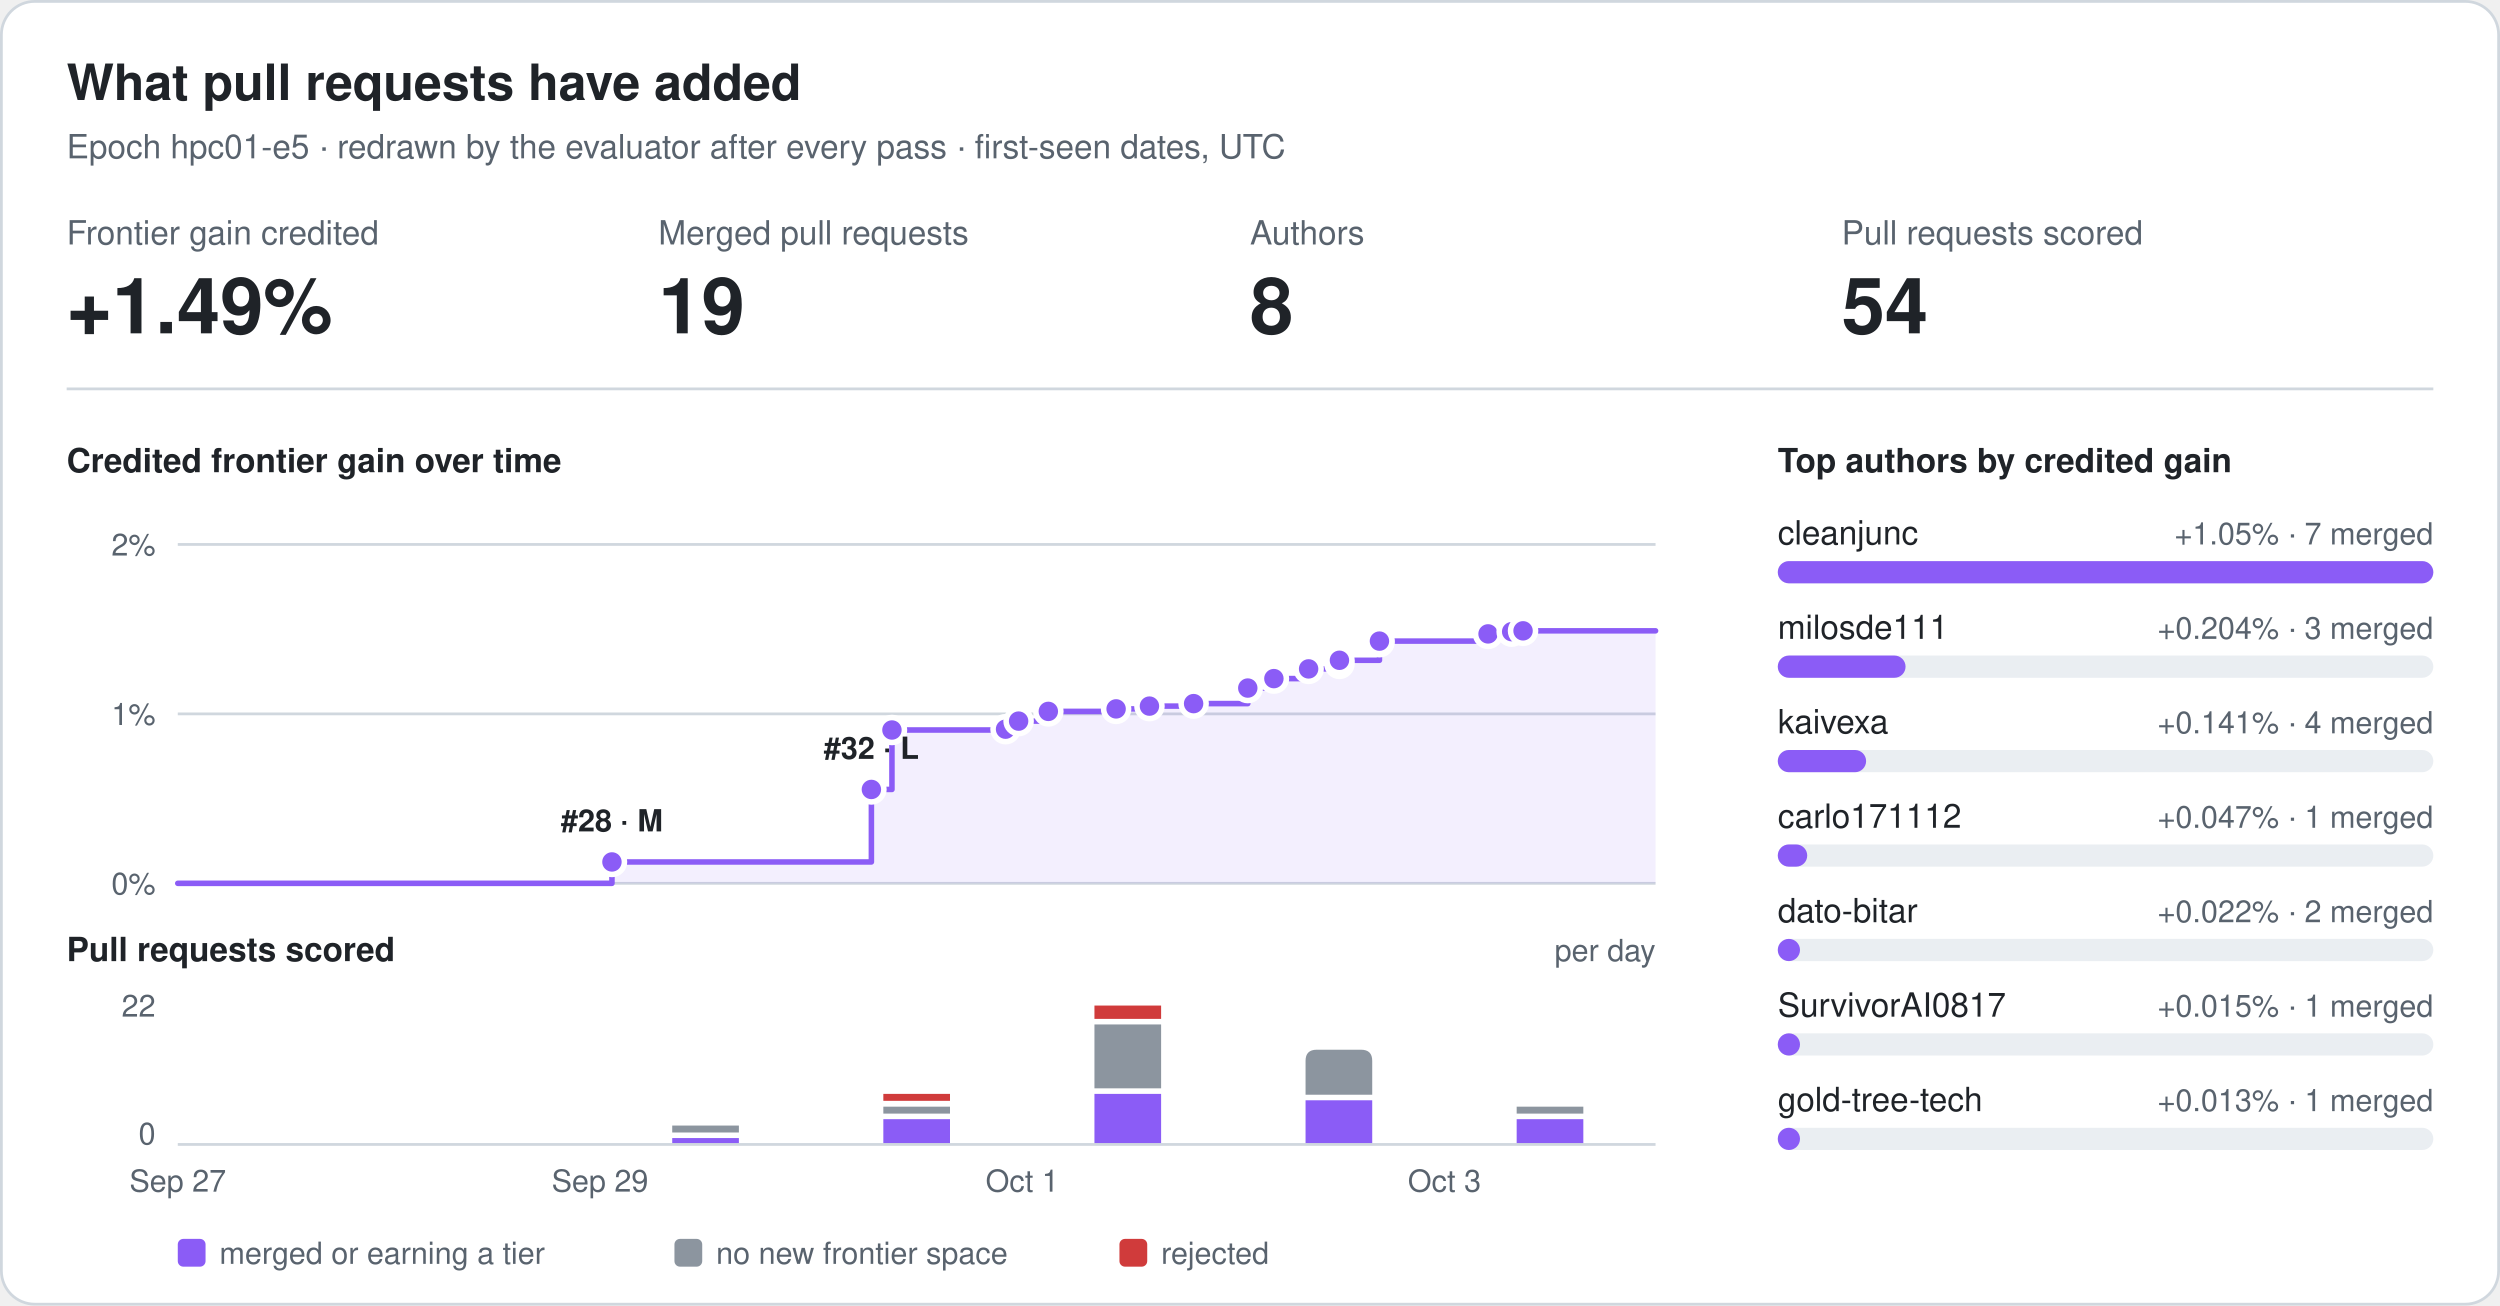
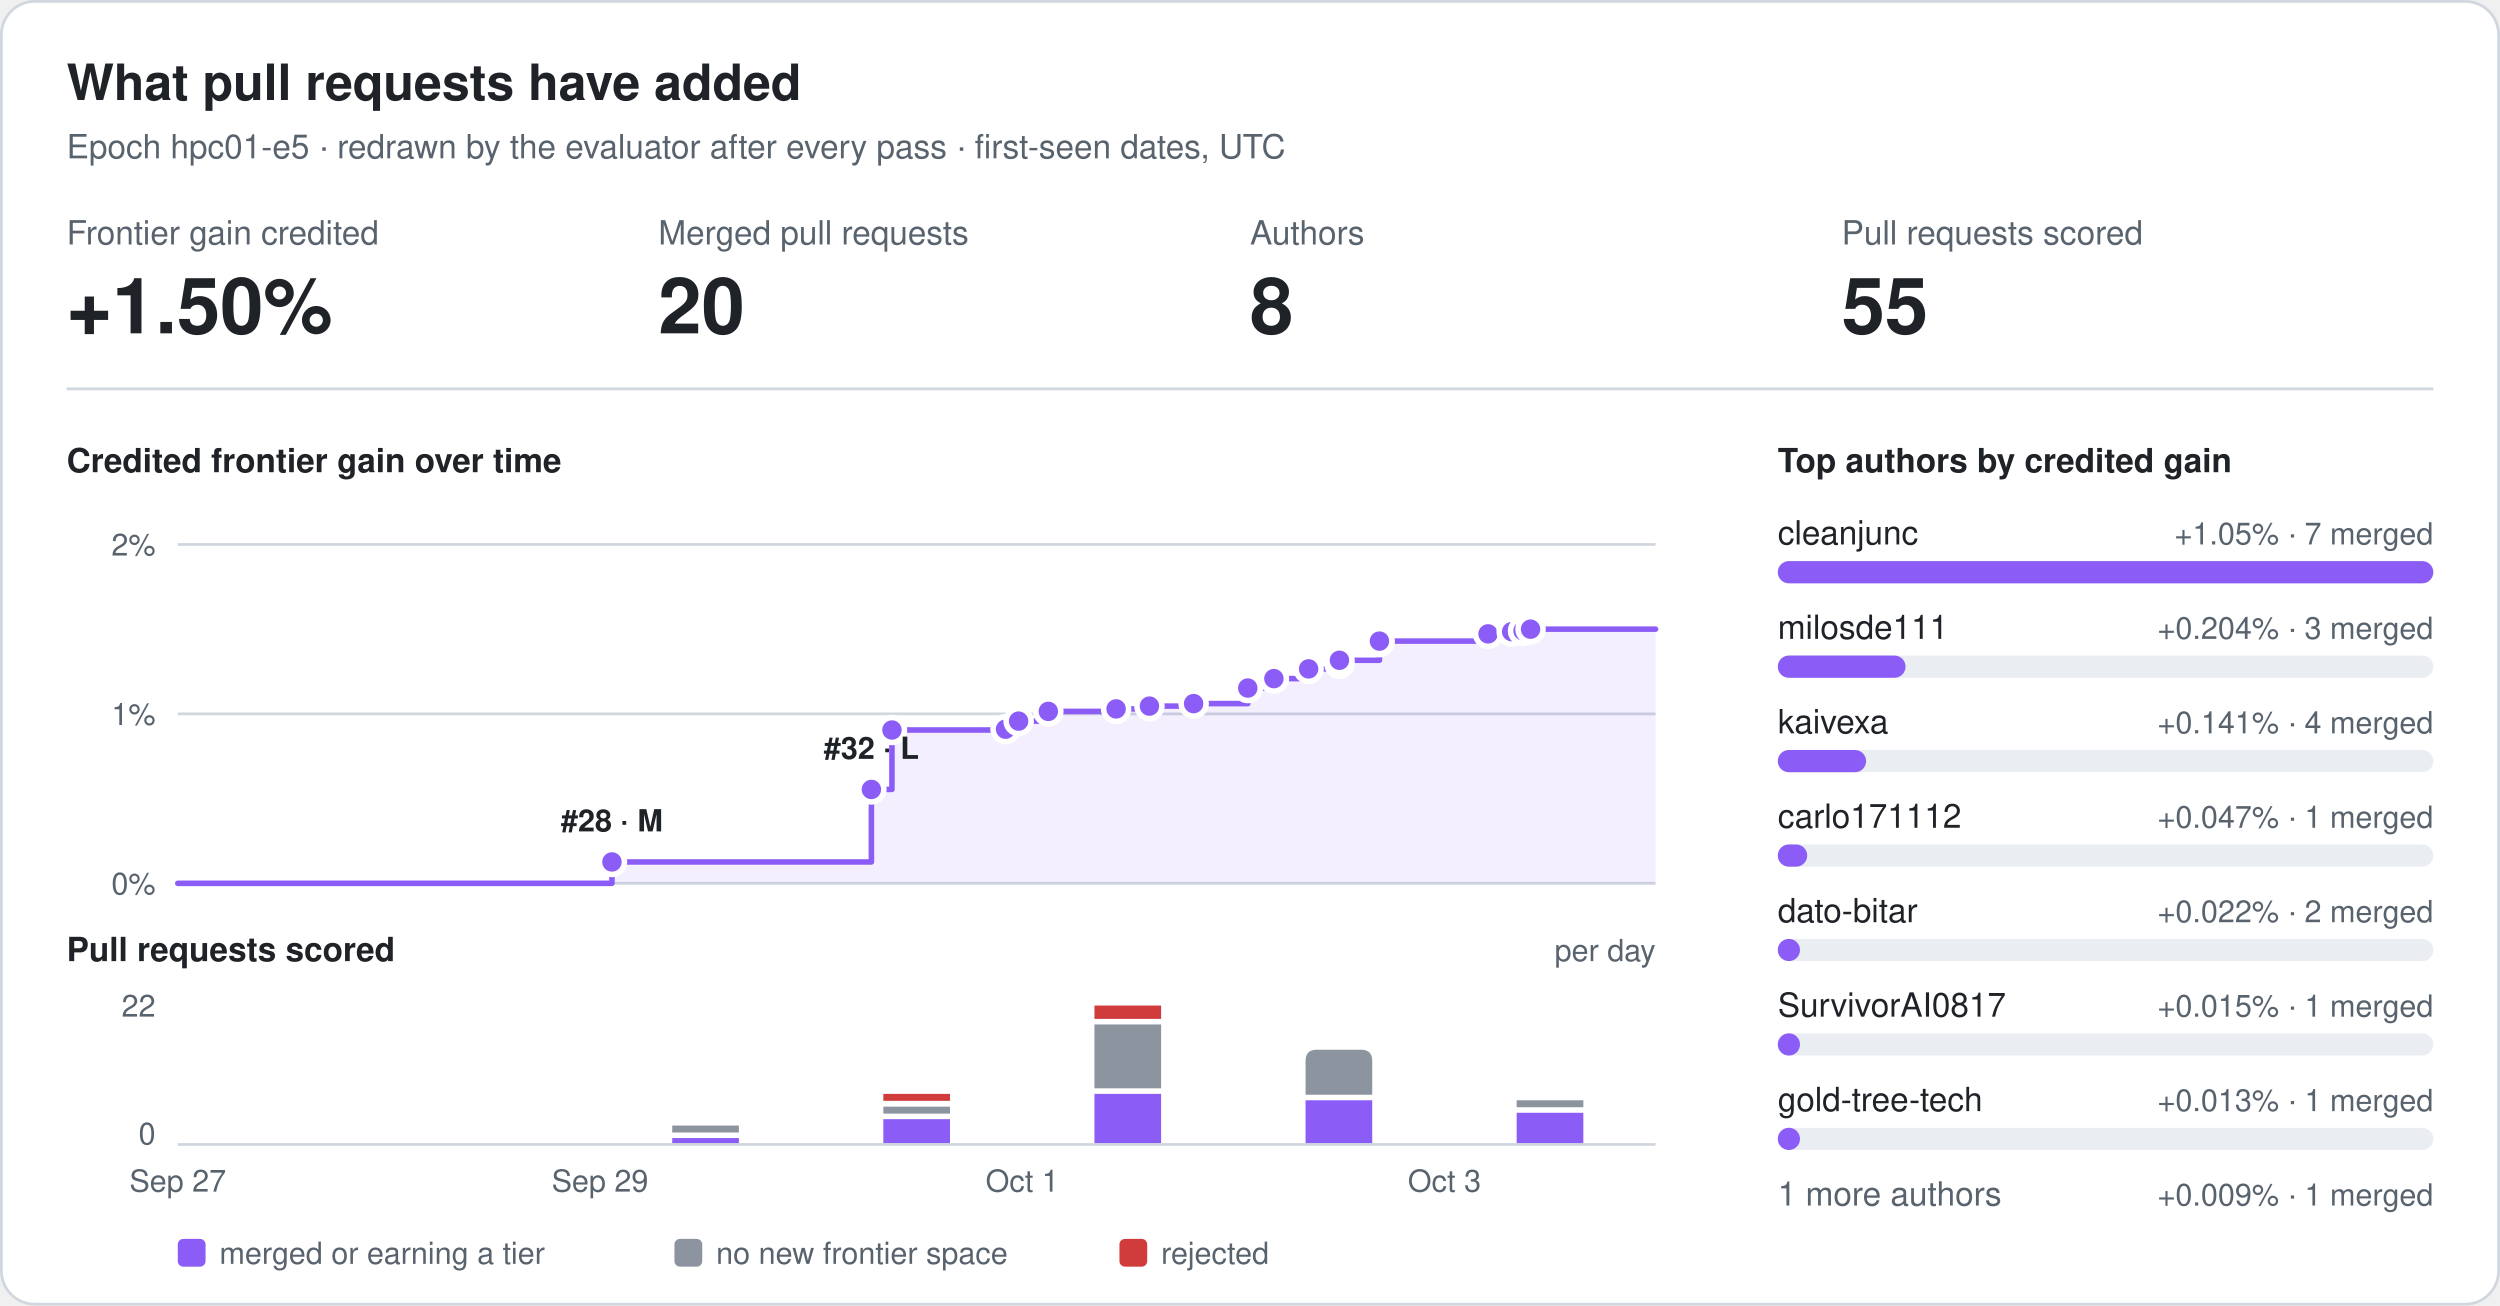
- <svg xmlns="http://www.w3.org/2000/svg" width="900" height="470" viewBox="0 0 900 470" font-family="-apple-system,BlinkMacSystemFont,'Segoe UI',Helvetica,Arial,sans-serif" role="img" aria-label="Frontier gain credited to merged pull requests: +1.49% from 19 merges, 54 pull requests scored">
+ <svg xmlns="http://www.w3.org/2000/svg" width="900" height="470" viewBox="0 0 900 470" font-family="-apple-system,BlinkMacSystemFont,'Segoe UI',Helvetica,Arial,sans-serif" role="img" aria-label="Frontier gain credited to merged pull requests: +1.50% from 20 merges, 55 pull requests scored">
  <style>
.bg{fill:#ffffff;stroke:#d0d7de}.t{fill:#1f2328}.m{fill:#59636e}.rule{stroke:#d0d7de}.ring{stroke:#ffffff}
.acc{fill:#8b5cf6}.accl{stroke:#8b5cf6}.wash{fill:#8b5cf6;fill-opacity:.1}.gry{fill:#8c959f}.rej{fill:#d03b3b}.track{fill:#eaeef2}.tk{stroke:#1f2328}
@media (prefers-color-scheme: dark){
.bg{fill:#0d1117;stroke:#30363d}.t{fill:#e6edf3}.m{fill:#9198a1}.rule{stroke:#30363d}.ring{stroke:#0d1117}
.acc{fill:#9a75f8}.accl{stroke:#9a75f8}.wash{fill:#9a75f8;fill-opacity:.14}.gry{fill:#9198a1}.rej{fill:#e5534b}.track{fill:#21262d}.tk{stroke:#e6edf3}}
</style>
  <rect class="bg" x="0.5" y="0.5" width="899" height="469" rx="12" />
  <text x="24.0" y="36.0" class="t" font-size="18" font-weight="600" text-anchor="start">What pull requests have added</text>
  <text x="24.0" y="57.0" class="m" font-size="12" font-weight="400" text-anchor="start">Epoch hpc01-e5 · redrawn by the evaluator after every pass · first-seen dates, UTC</text>
  <text x="24.0" y="88.0" class="m" font-size="12" font-weight="400" text-anchor="start">Frontier gain credited</text>
-   <text x="24.0" y="120.0" class="t" font-size="28" font-weight="600" text-anchor="start">+1.49%</text>
+   <text x="24.0" y="120.0" class="t" font-size="28" font-weight="600" text-anchor="start">+1.50%</text>
  <text x="237.0" y="88.0" class="m" font-size="12" font-weight="400" text-anchor="start">Merged pull requests</text>
-   <text x="237.0" y="120.0" class="t" font-size="28" font-weight="600" text-anchor="start">19</text>
+   <text x="237.0" y="120.0" class="t" font-size="28" font-weight="600" text-anchor="start">20</text>
  <text x="450.0" y="88.0" class="m" font-size="12" font-weight="400" text-anchor="start">Authors</text>
  <text x="450.0" y="120.0" class="t" font-size="28" font-weight="600" text-anchor="start">8</text>
  <text x="663.0" y="88.0" class="m" font-size="12" font-weight="400" text-anchor="start">Pull requests scored</text>
-   <text x="663.0" y="120.0" class="t" font-size="28" font-weight="600" text-anchor="start">54</text>
+   <text x="663.0" y="120.0" class="t" font-size="28" font-weight="600" text-anchor="start">55</text>
  <line class="rule" x1="24" x2="876" y1="140" y2="140" stroke-width="1" />
  <text x="24.0" y="170.0" class="t" font-size="12" font-weight="600" text-anchor="start">Credited frontier gain over time</text>
  <text x="24.0" y="346.0" class="t" font-size="12" font-weight="600" text-anchor="start">Pull requests scored</text>
  <line class="rule" x1="64" x2="596" y1="318.0" y2="318.0" stroke-width="1" />
  <text x="56.0" y="322.0" class="m" font-size="11" font-weight="400" text-anchor="end">0%</text>
  <line class="rule" x1="64" x2="596" y1="257.0" y2="257.0" stroke-width="1" />
  <text x="56.0" y="261.0" class="m" font-size="11" font-weight="400" text-anchor="end">1%</text>
  <line class="rule" x1="64" x2="596" y1="196.0" y2="196.0" stroke-width="1" />
  <text x="56.0" y="200.0" class="m" font-size="11" font-weight="400" text-anchor="end">2%</text>
-   <polygon class="wash" points="64.0,318.0 220.3,318.0 220.3,310.3 313.7,310.3 313.7,284.2 321.1,284.2 321.1,262.8 362.0,262.8 362.0,262.5 366.7,262.5 366.7,259.6 377.4,259.6 377.4,256.1 401.8,256.1 401.8,255.2 413.8,255.2 413.8,254.2 429.7,254.2 429.7,253.3 449.2,253.3 449.2,247.7 458.6,247.7 458.6,244.3 471.1,244.3 471.1,240.8 482.2,240.8 482.2,239.0 482.2,239.0 482.2,237.7 496.6,237.7 496.6,231.2 496.6,231.2 496.6,230.8 535.7,230.8 535.7,228.2 544.2,228.2 544.2,227.4 548.3,227.4 548.3,227.1 596.0,227.1 596.0,318.0" />
-   <polyline class="accl" points="64.0,318.0 220.3,318.0 220.3,310.3 313.7,310.3 313.7,284.2 321.1,284.2 321.1,262.8 362.0,262.8 362.0,262.5 366.7,262.5 366.7,259.6 377.4,259.6 377.4,256.1 401.8,256.1 401.8,255.2 413.8,255.2 413.8,254.2 429.7,254.2 429.7,253.3 449.2,253.3 449.2,247.7 458.6,247.7 458.6,244.3 471.1,244.3 471.1,240.8 482.2,240.8 482.2,239.0 482.2,239.0 482.2,237.7 496.6,237.7 496.6,231.2 496.6,231.2 496.6,230.8 535.7,230.8 535.7,228.2 544.2,228.2 544.2,227.4 548.3,227.4 548.3,227.1 596.0,227.1" fill="none" stroke-width="2" stroke-linejoin="round" stroke-linecap="round" />
+   <polygon class="wash" points="64.0,318.0 220.3,318.0 220.3,310.3 313.7,310.3 313.7,284.2 321.1,284.2 321.1,262.8 362.0,262.8 362.0,262.5 366.7,262.5 366.7,259.6 377.4,259.6 377.4,256.1 401.8,256.1 401.8,255.2 413.8,255.2 413.8,254.2 429.7,254.2 429.7,253.3 449.2,253.3 449.2,247.7 458.6,247.7 458.6,244.3 471.1,244.3 471.1,240.8 482.2,240.8 482.2,239.0 482.2,239.0 482.2,237.7 496.6,237.7 496.6,231.2 496.6,231.2 496.6,230.8 535.7,230.8 535.7,228.2 544.2,228.2 544.2,227.4 548.3,227.4 548.3,227.1 551.0,227.1 551.0,226.5 596.0,226.5 596.0,318.0" />
+   <polyline class="accl" points="64.0,318.0 220.3,318.0 220.3,310.3 313.7,310.3 313.7,284.2 321.1,284.2 321.1,262.8 362.0,262.8 362.0,262.5 366.7,262.5 366.7,259.6 377.4,259.6 377.4,256.1 401.8,256.1 401.8,255.2 413.8,255.2 413.8,254.2 429.7,254.2 429.7,253.3 449.2,253.3 449.2,247.7 458.6,247.7 458.6,244.3 471.1,244.3 471.1,240.8 482.2,240.8 482.2,239.0 482.2,239.0 482.2,237.7 496.6,237.7 496.6,231.2 496.6,231.2 496.6,230.8 535.7,230.8 535.7,228.2 544.2,228.2 544.2,227.4 548.3,227.4 548.3,227.1 551.0,227.1 551.0,226.5 596.0,226.5" fill="none" stroke-width="2" stroke-linejoin="round" stroke-linecap="round" />
  <circle class="acc ring" cx="220.3" cy="310.3" r="4.5" stroke-width="2" />
  <circle class="acc ring" cx="313.7" cy="284.2" r="4.5" stroke-width="2" />
  <circle class="acc ring" cx="321.1" cy="262.8" r="4.5" stroke-width="2" />
  <circle class="acc ring" cx="362.0" cy="262.5" r="4.5" stroke-width="2" />
  <circle class="acc ring" cx="366.7" cy="259.6" r="4.5" stroke-width="2" />
  <circle class="acc ring" cx="377.4" cy="256.1" r="4.5" stroke-width="2" />
  <circle class="acc ring" cx="401.8" cy="255.2" r="4.5" stroke-width="2" />
  <circle class="acc ring" cx="413.8" cy="254.2" r="4.5" stroke-width="2" />
  <circle class="acc ring" cx="429.7" cy="253.3" r="4.5" stroke-width="2" />
  <circle class="acc ring" cx="449.2" cy="247.7" r="4.5" stroke-width="2" />
  <circle class="acc ring" cx="458.6" cy="244.3" r="4.5" stroke-width="2" />
  <circle class="acc ring" cx="471.1" cy="240.8" r="4.5" stroke-width="2" />
  <circle class="acc ring" cx="482.2" cy="239.0" r="4.5" stroke-width="2" />
  <circle class="acc ring" cx="482.2" cy="237.7" r="4.5" stroke-width="2" />
  <circle class="acc ring" cx="496.6" cy="231.2" r="4.5" stroke-width="2" />
  <circle class="acc ring" cx="496.6" cy="230.8" r="4.5" stroke-width="2" />
  <circle class="acc ring" cx="535.7" cy="228.2" r="4.5" stroke-width="2" />
  <circle class="acc ring" cx="544.2" cy="227.4" r="4.5" stroke-width="2" />
  <circle class="acc ring" cx="548.3" cy="227.1" r="4.5" stroke-width="2" />
+   <circle class="acc ring" cx="551.0" cy="226.5" r="4.5" stroke-width="2" />
  <text x="313.7" y="273.2" class="t" font-size="11" font-weight="600" text-anchor="middle">#32 · L</text>
  <text x="220.3" y="299.3" class="t" font-size="11" font-weight="600" text-anchor="middle">#28 · M</text>
  <rect class="acc" x="242.0" y="409.7" width="24.0" height="2.3" />
  <rect class="gry" x="242.0" y="405.2" width="24.0" height="2.5" />
  <rect class="acc" x="318.0" y="402.9" width="24.0" height="9.1" />
  <rect class="gry" x="318.0" y="398.4" width="24.0" height="2.5" />
  <rect class="rej" x="318.0" y="393.8" width="24.0" height="2.5" />
  <rect class="acc" x="394.0" y="393.8" width="24.0" height="18.2" />
  <rect class="gry" x="394.0" y="368.8" width="24.0" height="23.0" />
  <rect class="rej" x="394.0" y="362.0" width="24.0" height="4.8" />
  <rect class="acc" x="470.0" y="396.1" width="24.0" height="15.9" />
  <path class="gry" d="M470.0,394.1V381.9Q470.0,377.9 474.0,377.9H490.0Q494.0,377.9 494.0,381.9V394.1Z" />
-   <rect class="acc" x="546.0" y="402.9" width="24.0" height="9.1" />
-   <rect class="gry" x="546.0" y="398.4" width="24.0" height="2.5" />
+   <rect class="acc" x="546.0" y="400.6" width="24.0" height="11.4" />
+   <rect class="gry" x="546.0" y="396.1" width="24.0" height="2.5" />
  <line class="rule" x1="64" x2="596" y1="412" y2="412" stroke-width="1" />
  <text x="56.0" y="366.0" class="m" font-size="11" font-weight="400" text-anchor="end">22</text>
  <text x="56.0" y="412.0" class="m" font-size="11" font-weight="400" text-anchor="end">0</text>
  <text x="596.0" y="346.0" class="m" font-size="11" font-weight="400" text-anchor="end">per day</text>
  <text x="64.0" y="429.0" class="m" font-size="11" font-weight="400" text-anchor="middle">Sep 27</text>
  <text x="216.0" y="429.0" class="m" font-size="11" font-weight="400" text-anchor="middle">Sep 29</text>
  <text x="368.0" y="429.0" class="m" font-size="11" font-weight="400" text-anchor="middle">Oct 1</text>
  <text x="520.0" y="429.0" class="m" font-size="11" font-weight="400" text-anchor="middle">Oct 3</text>
  <rect class="acc" x="64" y="446" width="10" height="10" rx="2" />
  <text x="79.0" y="455.0" class="m" font-size="11" font-weight="400" text-anchor="start">merged or earning a tier</text>
  <rect class="gry" x="242.8" y="446" width="10" height="10" rx="2" />
  <text x="257.8" y="455.0" class="m" font-size="11" font-weight="400" text-anchor="start">no new frontier space</text>
  <rect class="rej" x="403.0" y="446" width="10" height="10" rx="2" />
  <text x="418.0" y="455.0" class="m" font-size="11" font-weight="400" text-anchor="start">rejected</text>
  <text x="640.0" y="170.0" class="t" font-size="12" font-weight="600" text-anchor="start">Top authors by credited gain</text>
  <text x="640.0" y="196.0" class="t" font-size="12" font-weight="400" text-anchor="start">cleanjunc</text>
  <text x="876.0" y="196.0" class="m" font-size="11" font-weight="400" text-anchor="end">+1.05% · 7 merged</text>
  <rect class="track" x="640" y="202" width="236" height="8" rx="4" />
  <rect class="acc" x="640" y="202" width="236.0" height="8" rx="4" />
  <text x="640.0" y="230.0" class="t" font-size="12" font-weight="400" text-anchor="start">milosde111</text>
  <text x="876.0" y="230.0" class="m" font-size="11" font-weight="400" text-anchor="end">+0.204% · 3 merged</text>
  <rect class="track" x="640" y="236" width="236" height="8" rx="4" />
  <rect class="acc" x="640" y="236" width="46.0" height="8" rx="4" />
  <text x="640.0" y="264.0" class="t" font-size="12" font-weight="400" text-anchor="start">kaivexa</text>
  <text x="876.0" y="264.0" class="m" font-size="11" font-weight="400" text-anchor="end">+0.141% · 4 merged</text>
  <rect class="track" x="640" y="270" width="236" height="8" rx="4" />
  <rect class="acc" x="640" y="270" width="31.8" height="8" rx="4" />
  <text x="640.0" y="298.0" class="t" font-size="12" font-weight="400" text-anchor="start">carlo171112</text>
  <text x="876.0" y="298.0" class="m" font-size="11" font-weight="400" text-anchor="end">+0.047% · 1 merged</text>
  <rect class="track" x="640" y="304" width="236" height="8" rx="4" />
  <rect class="acc" x="640" y="304" width="10.6" height="8" rx="4" />
  <text x="640.0" y="332.0" class="t" font-size="12" font-weight="400" text-anchor="start">dato-bitar</text>
  <text x="876.0" y="332.0" class="m" font-size="11" font-weight="400" text-anchor="end">+0.022% · 2 merged</text>
  <rect class="track" x="640" y="338" width="236" height="8" rx="4" />
  <rect class="acc" x="640" y="338" width="8.0" height="8" rx="4" />
  <text x="640.0" y="366.0" class="t" font-size="12" font-weight="400" text-anchor="start">SurvivorAI0817</text>
  <text x="876.0" y="366.0" class="m" font-size="11" font-weight="400" text-anchor="end">+0.015% · 1 merged</text>
  <rect class="track" x="640" y="372" width="236" height="8" rx="4" />
  <rect class="acc" x="640" y="372" width="8.0" height="8" rx="4" />
  <text x="640.0" y="400.0" class="t" font-size="12" font-weight="400" text-anchor="start">gold-tree-tech</text>
  <text x="876.0" y="400.0" class="m" font-size="11" font-weight="400" text-anchor="end">+0.013% · 1 merged</text>
  <rect class="track" x="640" y="406" width="236" height="8" rx="4" />
  <rect class="acc" x="640" y="406" width="8.0" height="8" rx="4" />
+   <text x="640.0" y="434.0" class="m" font-size="12" font-weight="400" text-anchor="start">1 more authors</text>
+   <text x="876.0" y="434.0" class="m" font-size="11" font-weight="400" text-anchor="end">+0.009% · 1 merged</text>
</svg>
